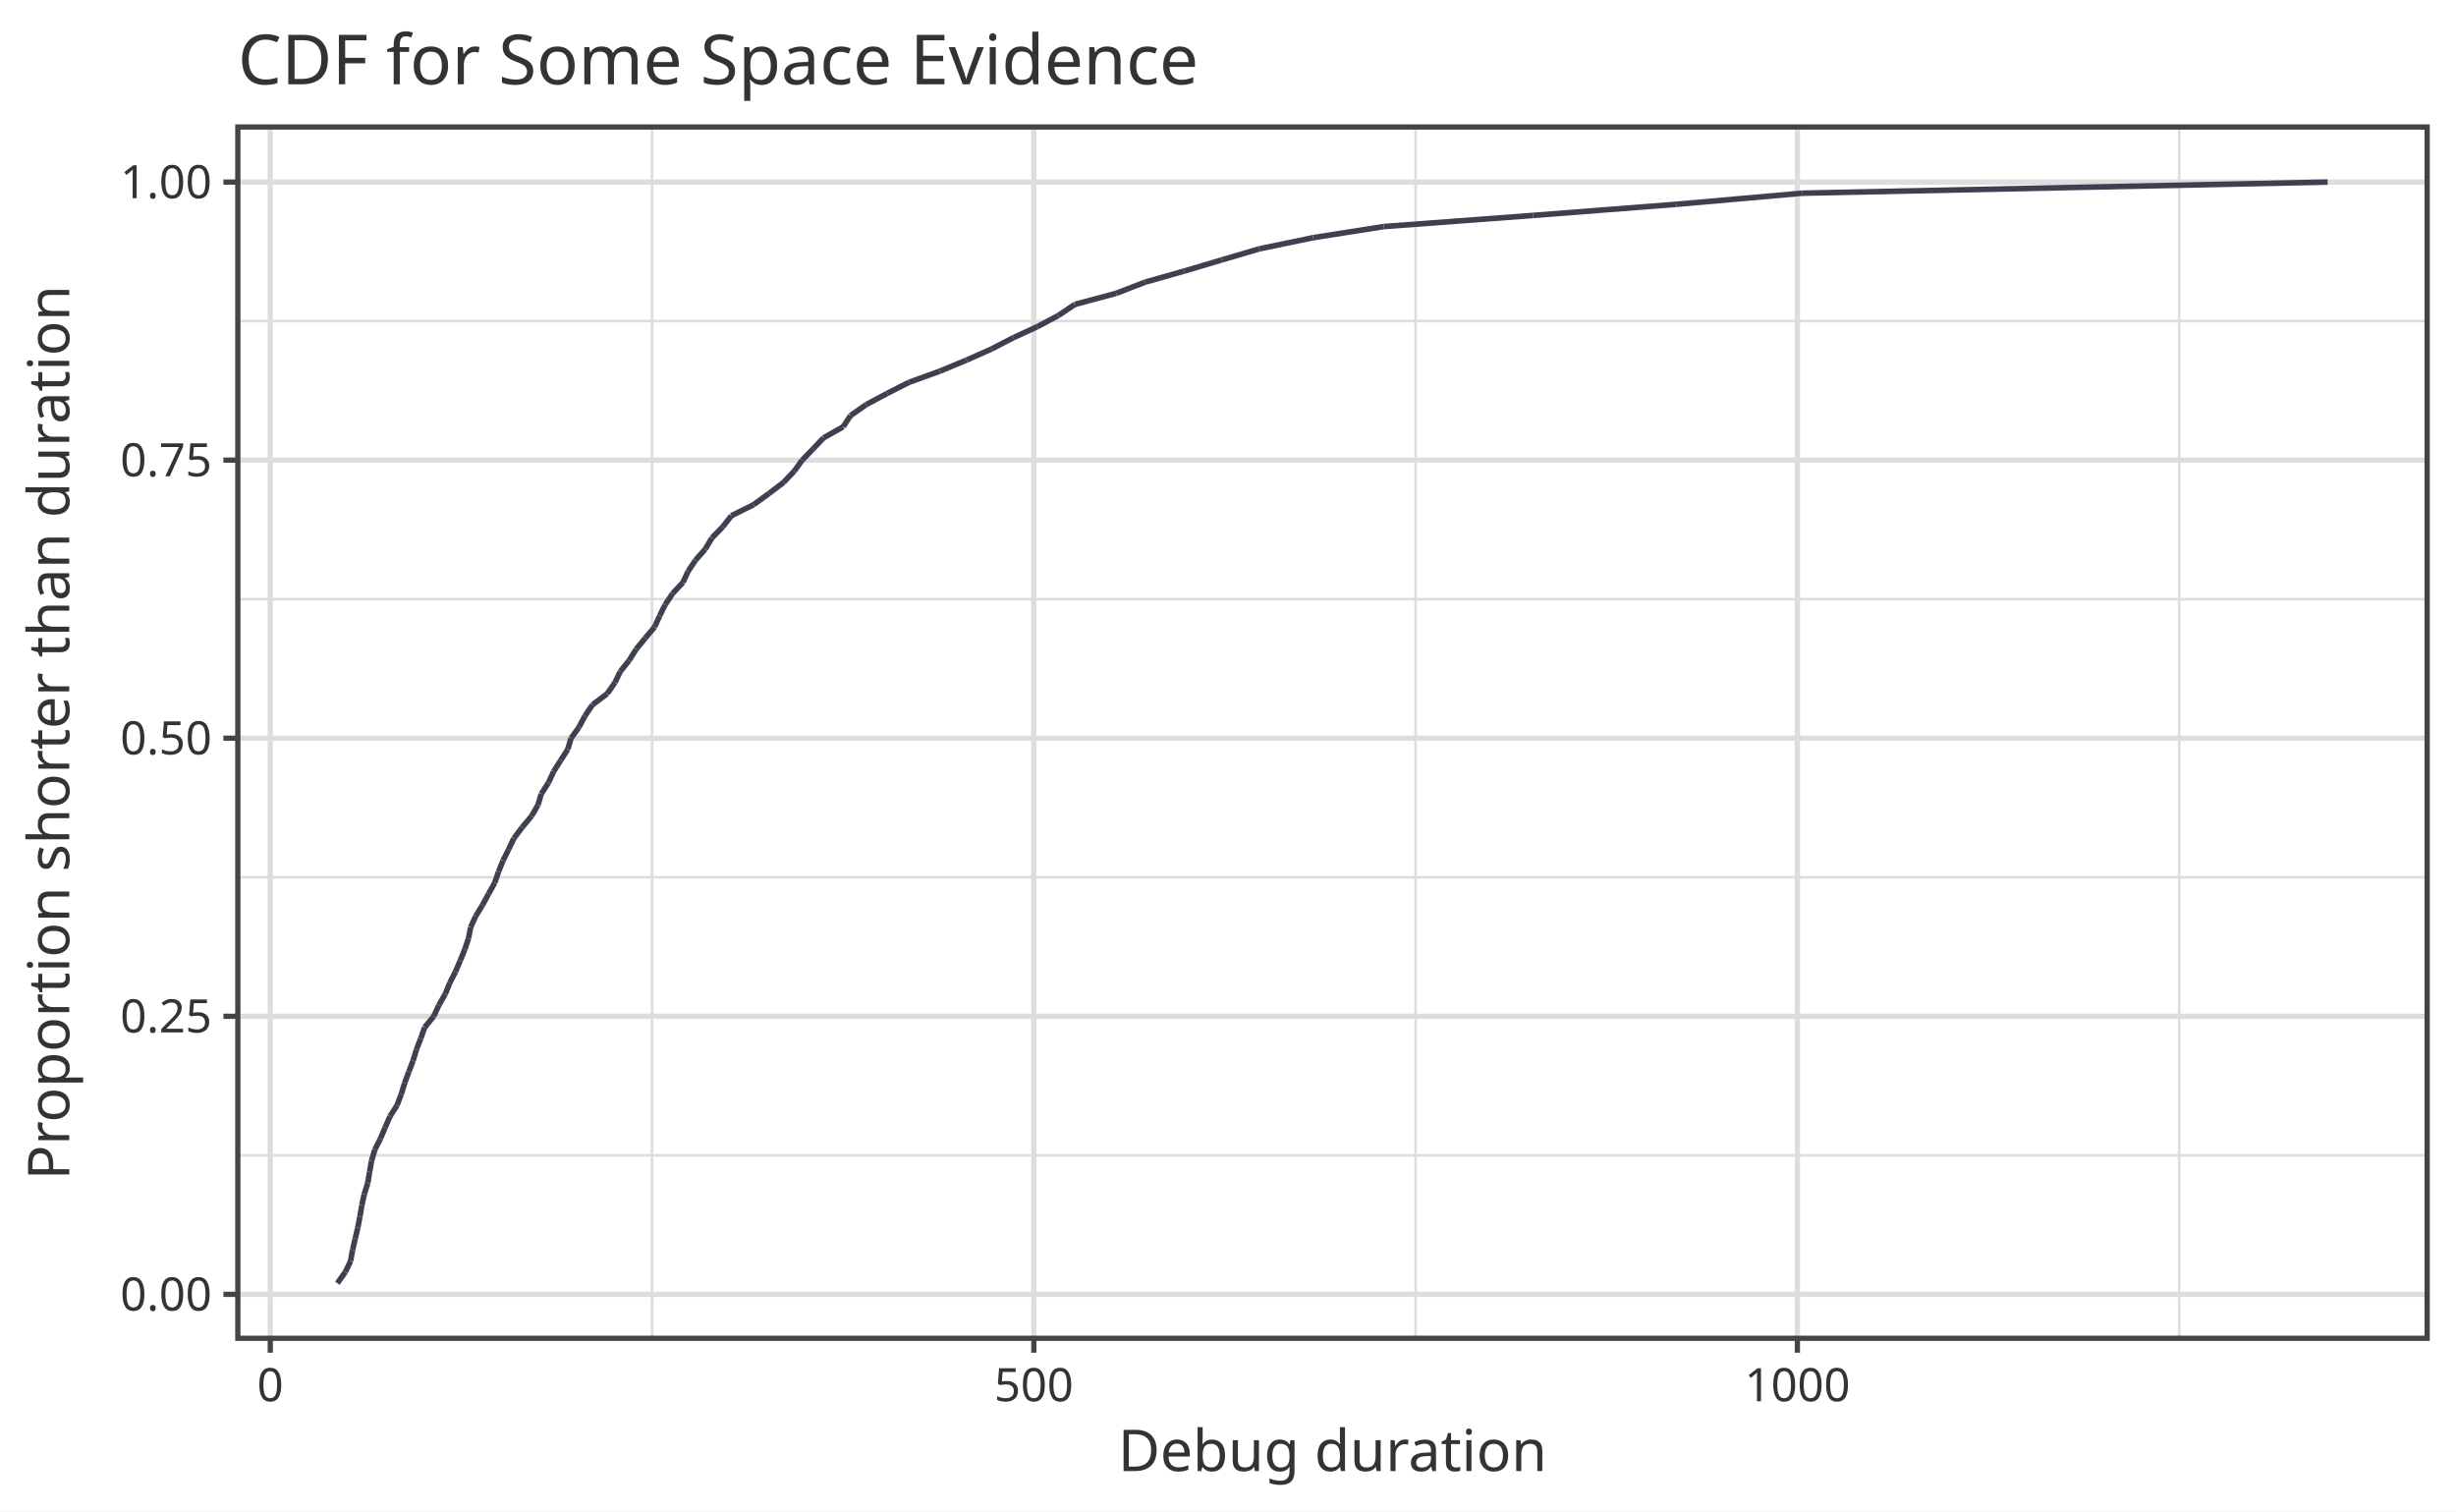
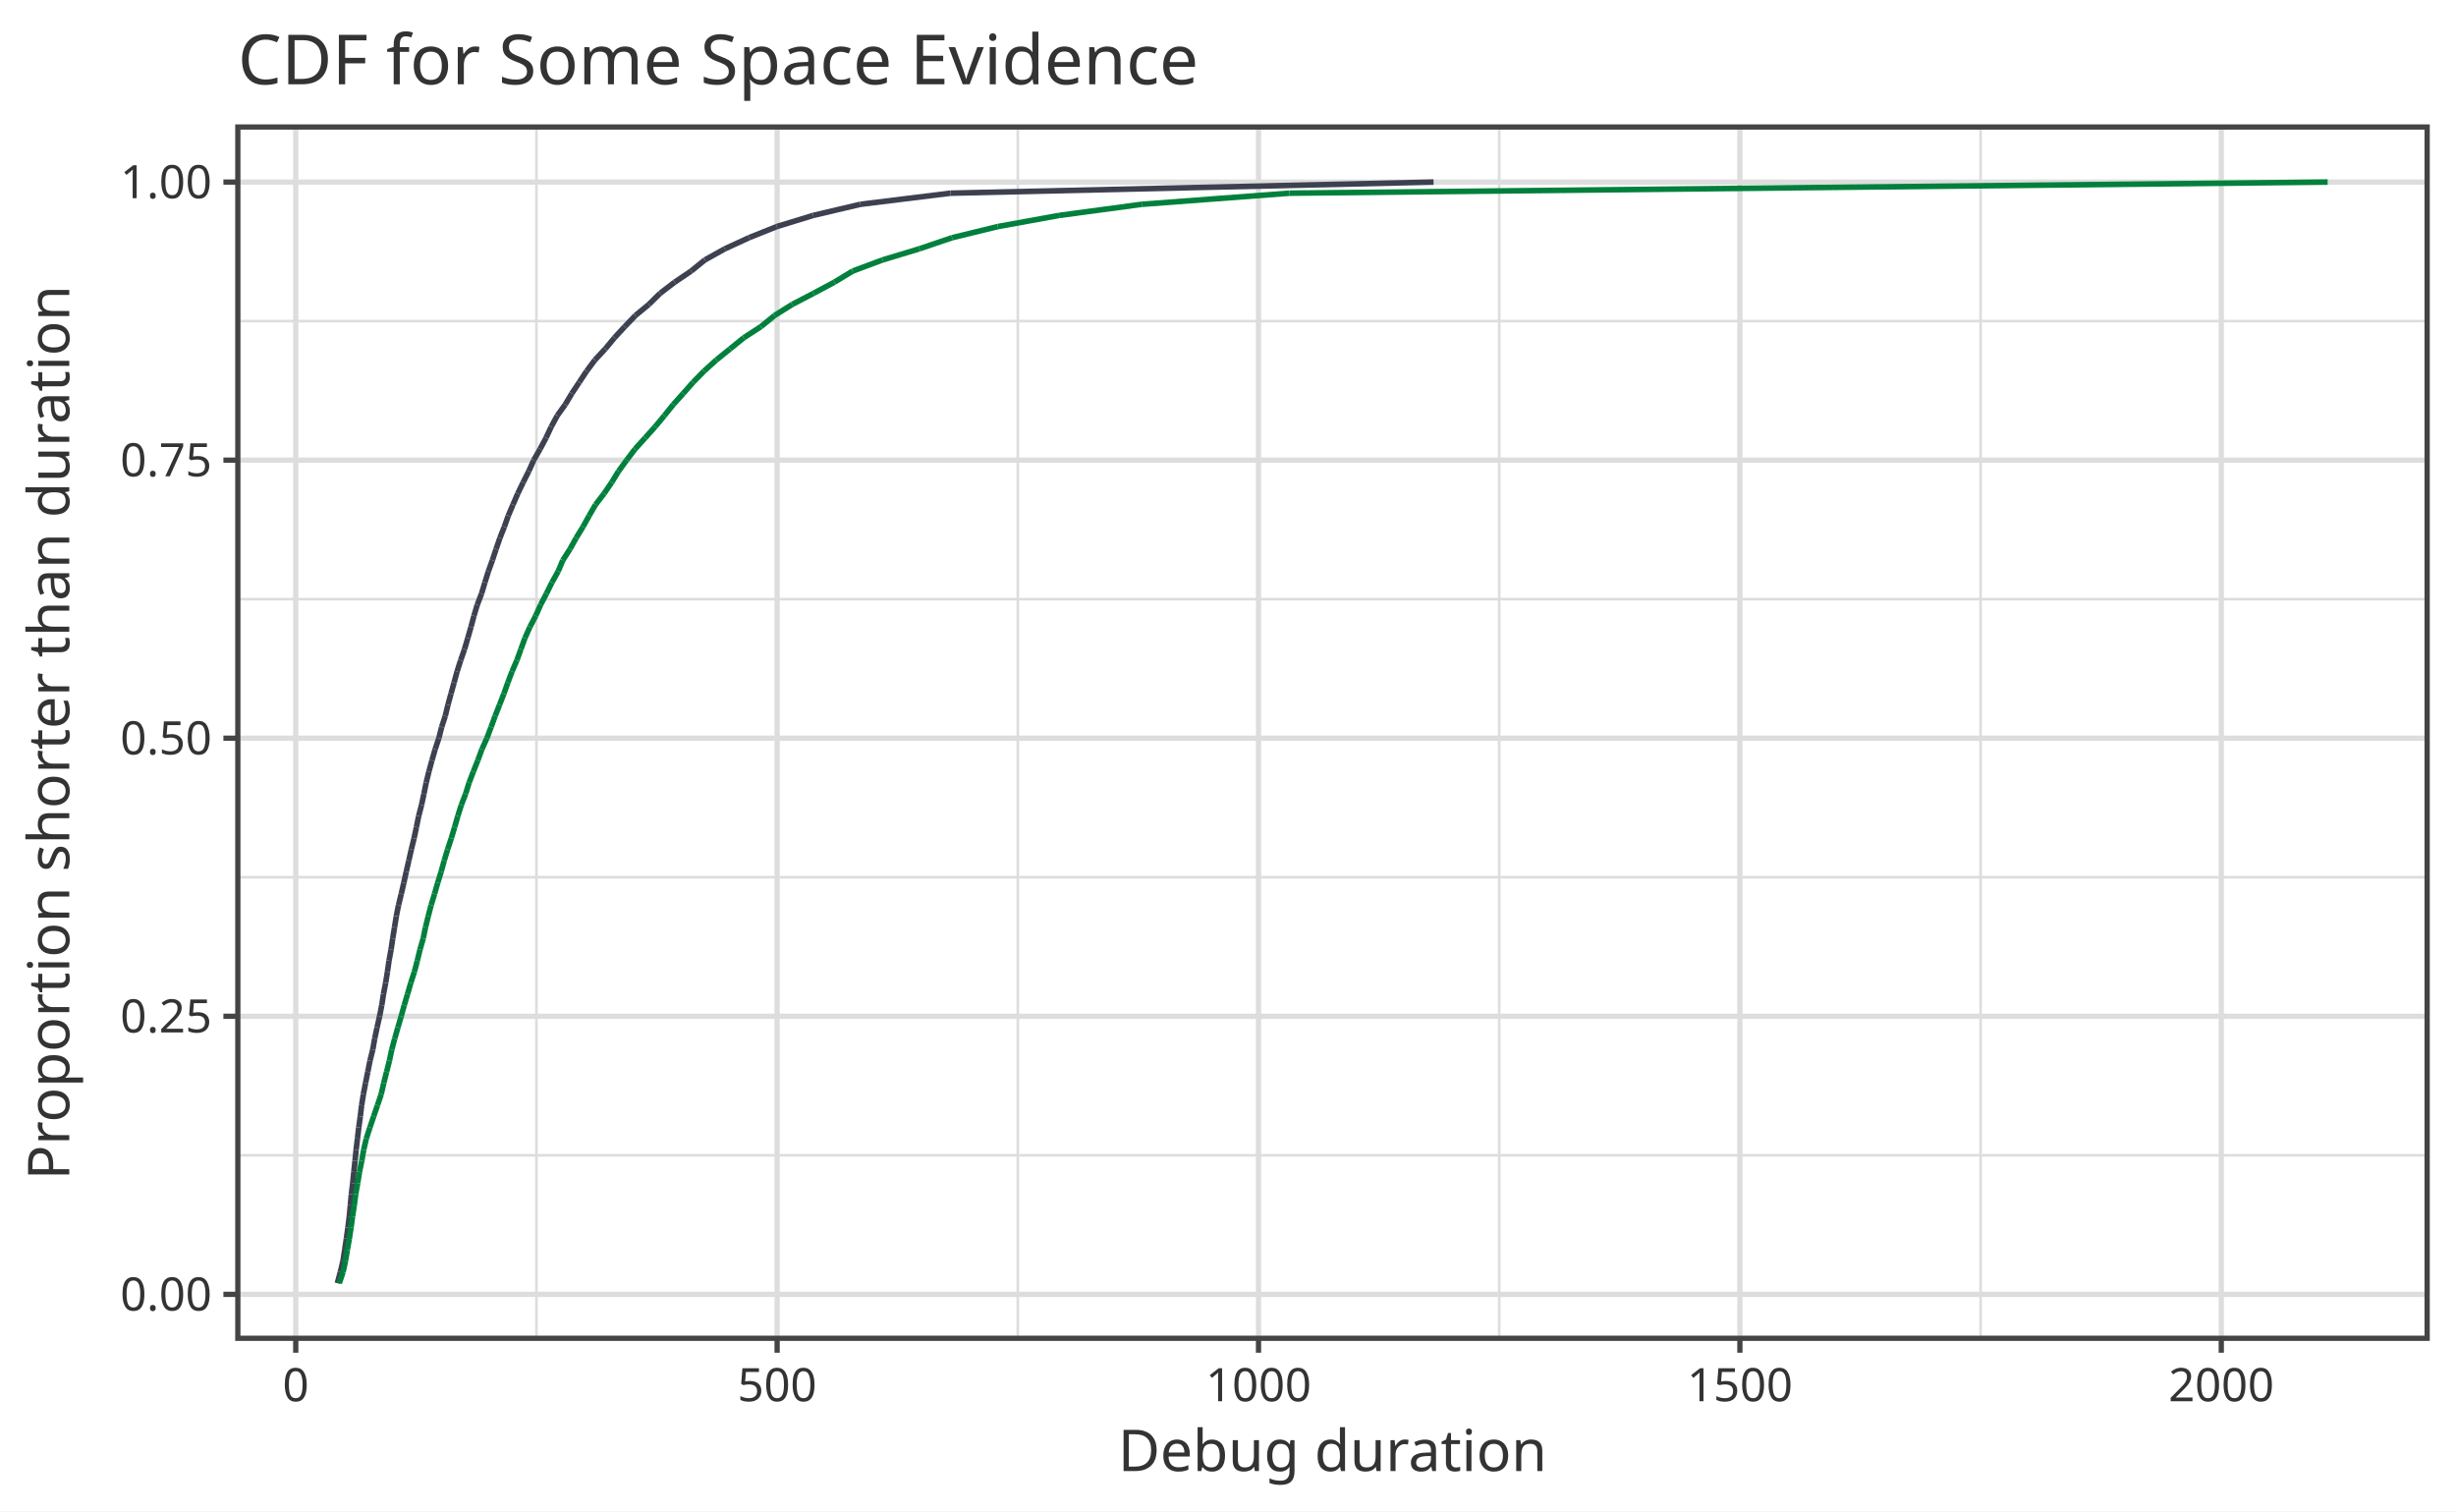
<svg xmlns="http://www.w3.org/2000/svg" width="624" height="384" viewBox="0 0 624 384">
  <rect x="0.0" y="0.0" width="624.0" height="384.0" fill="#ffffff" fill-opacity="1.0" stroke="none" />
-   <line x1="165.668" y1="32.267" x2="165.668" y2="340.0" stroke="#dddddd" stroke-width="0.667" />
-   <line x1="359.667" y1="32.267" x2="359.667" y2="340.0" stroke="#dddddd" stroke-width="0.667" />
-   <line x1="553.665" y1="32.267" x2="553.665" y2="340.0" stroke="#dddddd" stroke-width="0.667" />
-   <line x1="68.669" y1="32.267" x2="68.669" y2="340.0" stroke="#dddddd" stroke-width="1.333" />
-   <line x1="262.667" y1="32.267" x2="262.667" y2="340.0" stroke="#dddddd" stroke-width="1.333" />
-   <line x1="456.666" y1="32.267" x2="456.666" y2="340.0" stroke="#dddddd" stroke-width="1.333" />
+   <line x1="136.293" y1="32.267" x2="136.293" y2="340.0" stroke="#dddddd" stroke-width="0.667" />
+   <line x1="258.599" y1="32.267" x2="258.599" y2="340.0" stroke="#dddddd" stroke-width="0.667" />
+   <line x1="380.905" y1="32.267" x2="380.905" y2="340.0" stroke="#dddddd" stroke-width="0.667" />
+   <line x1="503.211" y1="32.267" x2="503.211" y2="340.0" stroke="#dddddd" stroke-width="0.667" />
+   <line x1="75.14" y1="32.267" x2="75.14" y2="340.0" stroke="#dddddd" stroke-width="1.333" />
+   <line x1="197.446" y1="32.267" x2="197.446" y2="340.0" stroke="#dddddd" stroke-width="1.333" />
+   <line x1="319.752" y1="32.267" x2="319.752" y2="340.0" stroke="#dddddd" stroke-width="1.333" />
+   <line x1="442.058" y1="32.267" x2="442.058" y2="340.0" stroke="#dddddd" stroke-width="1.333" />
+   <line x1="564.364" y1="32.267" x2="564.364" y2="340.0" stroke="#dddddd" stroke-width="1.333" />
  <line x1="60.427" y1="293.515" x2="616.667" y2="293.515" stroke="#dddddd" stroke-width="0.667" />
  <line x1="60.427" y1="222.869" x2="616.667" y2="222.869" stroke="#dddddd" stroke-width="0.667" />
  <line x1="60.427" y1="152.223" x2="616.667" y2="152.223" stroke="#dddddd" stroke-width="0.667" />
  <line x1="60.427" y1="81.577" x2="616.667" y2="81.577" stroke="#dddddd" stroke-width="0.667" />
  <line x1="60.427" y1="328.838" x2="616.667" y2="328.838" stroke="#dddddd" stroke-width="1.333" />
  <line x1="60.427" y1="258.192" x2="616.667" y2="258.192" stroke="#dddddd" stroke-width="1.333" />
  <line x1="60.427" y1="187.546" x2="616.667" y2="187.546" stroke="#dddddd" stroke-width="1.333" />
  <line x1="60.427" y1="116.9" x2="616.667" y2="116.9" stroke="#dddddd" stroke-width="1.333" />
  <line x1="60.427" y1="46.255" x2="616.667" y2="46.255" stroke="#dddddd" stroke-width="1.333" />
  <rect x="60.427" y="32.267" width="556.24" height="307.733" fill="#ffffff" fill-opacity="0.0" stroke="#444444" stroke-width="1.333" />
-   <line x1="68.669" y1="340.0" x2="68.669" y2="343.667" stroke="#444444" stroke-width="1.333" />
-   <text x="68.669" y="355.987" fill="#333333" font-size="11.733" font-family="sans-serif" text-anchor="middle">0</text>
-   <line x1="262.667" y1="340.0" x2="262.667" y2="343.667" stroke="#444444" stroke-width="1.333" />
-   <text x="262.667" y="355.987" fill="#333333" font-size="11.733" font-family="sans-serif" text-anchor="middle">500</text>
-   <line x1="456.666" y1="340.0" x2="456.666" y2="343.667" stroke="#444444" stroke-width="1.333" />
-   <text x="456.666" y="355.987" fill="#333333" font-size="11.733" font-family="sans-serif" text-anchor="middle">1000</text>
+   <line x1="75.14" y1="340.0" x2="75.14" y2="343.667" stroke="#444444" stroke-width="1.333" />
+   <text x="75.14" y="355.987" fill="#333333" font-size="11.733" font-family="sans-serif" text-anchor="middle">0</text>
+   <line x1="197.446" y1="340.0" x2="197.446" y2="343.667" stroke="#444444" stroke-width="1.333" />
+   <text x="197.446" y="355.987" fill="#333333" font-size="11.733" font-family="sans-serif" text-anchor="middle">500</text>
+   <line x1="319.752" y1="340.0" x2="319.752" y2="343.667" stroke="#444444" stroke-width="1.333" />
+   <text x="319.752" y="355.987" fill="#333333" font-size="11.733" font-family="sans-serif" text-anchor="middle">1000</text>
+   <line x1="442.058" y1="340.0" x2="442.058" y2="343.667" stroke="#444444" stroke-width="1.333" />
+   <text x="442.058" y="355.987" fill="#333333" font-size="11.733" font-family="sans-serif" text-anchor="middle">1500</text>
+   <line x1="564.364" y1="340.0" x2="564.364" y2="343.667" stroke="#444444" stroke-width="1.333" />
+   <text x="564.364" y="355.987" fill="#333333" font-size="11.733" font-family="sans-serif" text-anchor="middle">2000</text>
  <line x1="60.427" y1="328.838" x2="56.76" y2="328.838" stroke="#444444" stroke-width="1.333" />
  <text x="53.827" y="332.945" fill="#333333" font-size="11.733" font-family="sans-serif" text-anchor="end">0.00</text>
  <line x1="60.427" y1="258.192" x2="56.76" y2="258.192" stroke="#444444" stroke-width="1.333" />
  <text x="53.827" y="262.299" fill="#333333" font-size="11.733" font-family="sans-serif" text-anchor="end">0.25</text>
  <line x1="60.427" y1="187.546" x2="56.76" y2="187.546" stroke="#444444" stroke-width="1.333" />
  <text x="53.827" y="191.653" fill="#333333" font-size="11.733" font-family="sans-serif" text-anchor="end">0.50</text>
  <line x1="60.427" y1="116.9" x2="56.76" y2="116.9" stroke="#444444" stroke-width="1.333" />
  <text x="53.827" y="121.007" fill="#333333" font-size="11.733" font-family="sans-serif" text-anchor="end">0.75</text>
  <line x1="60.427" y1="46.255" x2="56.76" y2="46.255" stroke="#444444" stroke-width="1.333" />
  <text x="53.827" y="50.361" fill="#333333" font-size="11.733" font-family="sans-serif" text-anchor="end">1.00</text>
  <text x="60.427" y="21.413" fill="#333333" font-size="17.6" font-family="sans-serif" text-anchor="start">CDF for  Some Space Evidence</text>
  <text x="338.547" y="373.733" fill="#333333" font-size="14.667" font-family="sans-serif" text-anchor="middle">Debug duration</text>
  <text x="17.6" y="186.133" fill="#333333" font-size="14.667" font-family="sans-serif" text-anchor="middle" transform="rotate(-90.0 17.6 186.1333)">Proportion shorter than duration</text>
-   <line x1="85.71" y1="326.012" x2="87.731" y2="323.186" stroke="#3d414f" stroke-width="1.421" />
-   <line x1="87.731" y1="323.186" x2="89.08" y2="320.36" stroke="#3d414f" stroke-width="1.421" />
-   <line x1="89.08" y1="320.36" x2="89.587" y2="317.535" stroke="#3d414f" stroke-width="1.421" />
-   <line x1="89.587" y1="317.535" x2="90.242" y2="314.709" stroke="#3d414f" stroke-width="1.421" />
-   <line x1="90.242" y1="314.709" x2="90.912" y2="311.883" stroke="#3d414f" stroke-width="1.421" />
-   <line x1="90.912" y1="311.883" x2="91.453" y2="309.057" stroke="#3d414f" stroke-width="1.421" />
-   <line x1="91.453" y1="309.057" x2="91.931" y2="306.231" stroke="#3d414f" stroke-width="1.421" />
-   <line x1="91.931" y1="306.231" x2="92.538" y2="303.405" stroke="#3d414f" stroke-width="1.421" />
-   <line x1="92.538" y1="303.405" x2="93.43" y2="300.58" stroke="#3d414f" stroke-width="1.421" />
-   <line x1="93.43" y1="300.58" x2="93.907" y2="297.754" stroke="#3d414f" stroke-width="1.421" />
-   <line x1="93.907" y1="297.754" x2="94.389" y2="294.928" stroke="#3d414f" stroke-width="1.421" />
-   <line x1="94.389" y1="294.928" x2="95.225" y2="292.102" stroke="#3d414f" stroke-width="1.421" />
-   <line x1="95.225" y1="292.102" x2="96.656" y2="289.276" stroke="#3d414f" stroke-width="1.421" />
-   <line x1="96.656" y1="289.276" x2="97.849" y2="286.45" stroke="#3d414f" stroke-width="1.421" />
-   <line x1="97.849" y1="286.45" x2="99.085" y2="283.625" stroke="#3d414f" stroke-width="1.421" />
-   <line x1="99.085" y1="283.625" x2="100.879" y2="280.799" stroke="#3d414f" stroke-width="1.421" />
-   <line x1="100.879" y1="280.799" x2="101.954" y2="277.973" stroke="#3d414f" stroke-width="1.421" />
-   <line x1="101.954" y1="277.973" x2="102.811" y2="275.147" stroke="#3d414f" stroke-width="1.421" />
-   <line x1="102.811" y1="275.147" x2="103.863" y2="272.321" stroke="#3d414f" stroke-width="1.421" />
-   <line x1="103.863" y1="272.321" x2="104.941" y2="269.495" stroke="#3d414f" stroke-width="1.421" />
-   <line x1="104.941" y1="269.495" x2="105.798" y2="266.67" stroke="#3d414f" stroke-width="1.421" />
-   <line x1="105.798" y1="266.67" x2="106.898" y2="263.844" stroke="#3d414f" stroke-width="1.421" />
-   <line x1="106.898" y1="263.844" x2="107.896" y2="261.018" stroke="#3d414f" stroke-width="1.421" />
-   <line x1="107.896" y1="261.018" x2="110.198" y2="258.192" stroke="#3d414f" stroke-width="1.421" />
-   <line x1="110.198" y1="258.192" x2="111.499" y2="255.366" stroke="#3d414f" stroke-width="1.421" />
-   <line x1="111.499" y1="255.366" x2="113.126" y2="252.54" stroke="#3d414f" stroke-width="1.421" />
-   <line x1="113.126" y1="252.54" x2="114.274" y2="249.715" stroke="#3d414f" stroke-width="1.421" />
-   <line x1="114.274" y1="249.715" x2="115.718" y2="246.889" stroke="#3d414f" stroke-width="1.421" />
-   <line x1="115.718" y1="246.889" x2="116.924" y2="244.063" stroke="#3d414f" stroke-width="1.421" />
-   <line x1="116.924" y1="244.063" x2="118.081" y2="241.237" stroke="#3d414f" stroke-width="1.421" />
-   <line x1="118.081" y1="241.237" x2="119.03" y2="238.411" stroke="#3d414f" stroke-width="1.421" />
-   <line x1="119.03" y1="238.411" x2="119.576" y2="235.585" stroke="#3d414f" stroke-width="1.421" />
-   <line x1="119.576" y1="235.585" x2="120.86" y2="232.76" stroke="#3d414f" stroke-width="1.421" />
-   <line x1="120.86" y1="232.76" x2="122.594" y2="229.934" stroke="#3d414f" stroke-width="1.421" />
-   <line x1="122.594" y1="229.934" x2="124.119" y2="227.108" stroke="#3d414f" stroke-width="1.421" />
-   <line x1="124.119" y1="227.108" x2="125.697" y2="224.282" stroke="#3d414f" stroke-width="1.421" />
-   <line x1="125.697" y1="224.282" x2="126.67" y2="221.456" stroke="#3d414f" stroke-width="1.421" />
-   <line x1="126.67" y1="221.456" x2="127.808" y2="218.63" stroke="#3d414f" stroke-width="1.421" />
-   <line x1="127.808" y1="218.63" x2="129.221" y2="215.805" stroke="#3d414f" stroke-width="1.421" />
-   <line x1="129.221" y1="215.805" x2="130.569" y2="212.979" stroke="#3d414f" stroke-width="1.421" />
-   <line x1="130.569" y1="212.979" x2="132.693" y2="210.153" stroke="#3d414f" stroke-width="1.421" />
-   <line x1="132.693" y1="210.153" x2="135.052" y2="207.327" stroke="#3d414f" stroke-width="1.421" />
-   <line x1="135.052" y1="207.327" x2="136.687" y2="204.501" stroke="#3d414f" stroke-width="1.421" />
-   <line x1="136.687" y1="204.501" x2="137.522" y2="201.675" stroke="#3d414f" stroke-width="1.421" />
-   <line x1="137.522" y1="201.675" x2="139.357" y2="198.85" stroke="#3d414f" stroke-width="1.421" />
-   <line x1="139.357" y1="198.85" x2="140.651" y2="196.024" stroke="#3d414f" stroke-width="1.421" />
-   <line x1="140.651" y1="196.024" x2="142.439" y2="193.198" stroke="#3d414f" stroke-width="1.421" />
-   <line x1="142.439" y1="193.198" x2="144.254" y2="190.372" stroke="#3d414f" stroke-width="1.421" />
-   <line x1="144.254" y1="190.372" x2="145.093" y2="187.546" stroke="#3d414f" stroke-width="1.421" />
-   <line x1="145.093" y1="187.546" x2="147.12" y2="184.72" stroke="#3d414f" stroke-width="1.421" />
-   <line x1="147.12" y1="184.72" x2="148.613" y2="181.895" stroke="#3d414f" stroke-width="1.421" />
-   <line x1="148.613" y1="181.895" x2="150.52" y2="179.069" stroke="#3d414f" stroke-width="1.421" />
-   <line x1="150.52" y1="179.069" x2="154.263" y2="176.243" stroke="#3d414f" stroke-width="1.421" />
-   <line x1="154.263" y1="176.243" x2="156.238" y2="173.417" stroke="#3d414f" stroke-width="1.421" />
-   <line x1="156.238" y1="173.417" x2="157.599" y2="170.591" stroke="#3d414f" stroke-width="1.421" />
-   <line x1="157.599" y1="170.591" x2="159.866" y2="167.765" stroke="#3d414f" stroke-width="1.421" />
-   <line x1="159.866" y1="167.765" x2="161.629" y2="164.94" stroke="#3d414f" stroke-width="1.421" />
-   <line x1="161.629" y1="164.94" x2="163.941" y2="162.114" stroke="#3d414f" stroke-width="1.421" />
-   <line x1="163.941" y1="162.114" x2="166.326" y2="159.288" stroke="#3d414f" stroke-width="1.421" />
-   <line x1="166.326" y1="159.288" x2="167.597" y2="156.462" stroke="#3d414f" stroke-width="1.421" />
-   <line x1="167.597" y1="156.462" x2="168.987" y2="153.636" stroke="#3d414f" stroke-width="1.421" />
-   <line x1="168.987" y1="153.636" x2="170.87" y2="150.81" stroke="#3d414f" stroke-width="1.421" />
-   <line x1="170.87" y1="150.81" x2="173.513" y2="147.985" stroke="#3d414f" stroke-width="1.421" />
-   <line x1="173.513" y1="147.985" x2="174.825" y2="145.159" stroke="#3d414f" stroke-width="1.421" />
-   <line x1="174.825" y1="145.159" x2="176.694" y2="142.333" stroke="#3d414f" stroke-width="1.421" />
-   <line x1="176.694" y1="142.333" x2="179.19" y2="139.507" stroke="#3d414f" stroke-width="1.421" />
-   <line x1="179.19" y1="139.507" x2="180.858" y2="136.681" stroke="#3d414f" stroke-width="1.421" />
-   <line x1="180.858" y1="136.681" x2="183.615" y2="133.855" stroke="#3d414f" stroke-width="1.421" />
-   <line x1="183.615" y1="133.855" x2="185.82" y2="131.03" stroke="#3d414f" stroke-width="1.421" />
-   <line x1="185.82" y1="131.03" x2="191.49" y2="128.204" stroke="#3d414f" stroke-width="1.421" />
-   <line x1="191.49" y1="128.204" x2="195.369" y2="125.378" stroke="#3d414f" stroke-width="1.421" />
-   <line x1="195.369" y1="125.378" x2="199.088" y2="122.552" stroke="#3d414f" stroke-width="1.421" />
-   <line x1="199.088" y1="122.552" x2="201.767" y2="119.726" stroke="#3d414f" stroke-width="1.421" />
-   <line x1="201.767" y1="119.726" x2="203.813" y2="116.9" stroke="#3d414f" stroke-width="1.421" />
-   <line x1="203.813" y1="116.9" x2="206.555" y2="114.075" stroke="#3d414f" stroke-width="1.421" />
-   <line x1="206.555" y1="114.075" x2="209.232" y2="111.249" stroke="#3d414f" stroke-width="1.421" />
-   <line x1="209.232" y1="111.249" x2="214.22" y2="108.423" stroke="#3d414f" stroke-width="1.421" />
-   <line x1="214.22" y1="108.423" x2="216.075" y2="105.597" stroke="#3d414f" stroke-width="1.421" />
-   <line x1="216.075" y1="105.597" x2="220.11" y2="102.771" stroke="#3d414f" stroke-width="1.421" />
-   <line x1="220.11" y1="102.771" x2="225.407" y2="99.945" stroke="#3d414f" stroke-width="1.421" />
-   <line x1="225.407" y1="99.945" x2="230.968" y2="97.12" stroke="#3d414f" stroke-width="1.421" />
-   <line x1="230.968" y1="97.12" x2="238.793" y2="94.294" stroke="#3d414f" stroke-width="1.421" />
-   <line x1="238.793" y1="94.294" x2="245.606" y2="91.468" stroke="#3d414f" stroke-width="1.421" />
-   <line x1="245.606" y1="91.468" x2="251.963" y2="88.642" stroke="#3d414f" stroke-width="1.421" />
-   <line x1="251.963" y1="88.642" x2="257.418" y2="85.816" stroke="#3d414f" stroke-width="1.421" />
-   <line x1="257.418" y1="85.816" x2="263.562" y2="82.99" stroke="#3d414f" stroke-width="1.421" />
-   <line x1="263.562" y1="82.99" x2="268.886" y2="80.165" stroke="#3d414f" stroke-width="1.421" />
-   <line x1="268.886" y1="80.165" x2="273.09" y2="77.339" stroke="#3d414f" stroke-width="1.421" />
-   <line x1="273.09" y1="77.339" x2="283.609" y2="74.513" stroke="#3d414f" stroke-width="1.421" />
-   <line x1="283.609" y1="74.513" x2="290.929" y2="71.687" stroke="#3d414f" stroke-width="1.421" />
-   <line x1="290.929" y1="71.687" x2="300.897" y2="68.861" stroke="#3d414f" stroke-width="1.421" />
-   <line x1="300.897" y1="68.861" x2="310.406" y2="66.035" stroke="#3d414f" stroke-width="1.421" />
-   <line x1="310.406" y1="66.035" x2="320.001" y2="63.21" stroke="#3d414f" stroke-width="1.421" />
-   <line x1="320.001" y1="63.21" x2="333.621" y2="60.384" stroke="#3d414f" stroke-width="1.421" />
-   <line x1="333.621" y1="60.384" x2="351.572" y2="57.558" stroke="#3d414f" stroke-width="1.421" />
-   <line x1="351.572" y1="57.558" x2="389.47" y2="54.732" stroke="#3d414f" stroke-width="1.421" />
-   <line x1="389.47" y1="54.732" x2="425.879" y2="51.906" stroke="#3d414f" stroke-width="1.421" />
-   <line x1="425.879" y1="51.906" x2="457.974" y2="49.08" stroke="#3d414f" stroke-width="1.421" />
-   <line x1="457.974" y1="49.08" x2="591.383" y2="46.255" stroke="#3d414f" stroke-width="1.421" />
+   <line x1="85.71" y1="326.012" x2="86.473" y2="323.186" stroke="#3d414f" stroke-width="1.421" />
+   <line x1="86.473" y1="323.186" x2="87.145" y2="320.36" stroke="#3d414f" stroke-width="1.421" />
+   <line x1="87.145" y1="320.36" x2="87.577" y2="317.535" stroke="#3d414f" stroke-width="1.421" />
+   <line x1="87.577" y1="317.535" x2="88.005" y2="314.709" stroke="#3d414f" stroke-width="1.421" />
+   <line x1="88.005" y1="314.709" x2="88.399" y2="311.883" stroke="#3d414f" stroke-width="1.421" />
+   <line x1="88.399" y1="311.883" x2="88.75" y2="309.057" stroke="#3d414f" stroke-width="1.421" />
+   <line x1="88.75" y1="309.057" x2="89.016" y2="306.231" stroke="#3d414f" stroke-width="1.421" />
+   <line x1="89.016" y1="306.231" x2="89.272" y2="303.405" stroke="#3d414f" stroke-width="1.421" />
+   <line x1="89.272" y1="303.405" x2="89.62" y2="300.58" stroke="#3d414f" stroke-width="1.421" />
+   <line x1="89.62" y1="300.58" x2="89.903" y2="297.754" stroke="#3d414f" stroke-width="1.421" />
+   <line x1="89.903" y1="297.754" x2="90.206" y2="294.928" stroke="#3d414f" stroke-width="1.421" />
+   <line x1="90.206" y1="294.928" x2="90.488" y2="292.102" stroke="#3d414f" stroke-width="1.421" />
+   <line x1="90.488" y1="292.102" x2="90.817" y2="289.276" stroke="#3d414f" stroke-width="1.421" />
+   <line x1="90.817" y1="289.276" x2="91.152" y2="286.45" stroke="#3d414f" stroke-width="1.421" />
+   <line x1="91.152" y1="286.45" x2="91.545" y2="283.625" stroke="#3d414f" stroke-width="1.421" />
+   <line x1="91.545" y1="283.625" x2="91.878" y2="280.799" stroke="#3d414f" stroke-width="1.421" />
+   <line x1="91.878" y1="280.799" x2="92.333" y2="277.973" stroke="#3d414f" stroke-width="1.421" />
+   <line x1="92.333" y1="277.973" x2="92.876" y2="275.147" stroke="#3d414f" stroke-width="1.421" />
+   <line x1="92.876" y1="275.147" x2="93.441" y2="272.321" stroke="#3d414f" stroke-width="1.421" />
+   <line x1="93.441" y1="272.321" x2="94.001" y2="269.495" stroke="#3d414f" stroke-width="1.421" />
+   <line x1="94.001" y1="269.495" x2="94.709" y2="266.67" stroke="#3d414f" stroke-width="1.421" />
+   <line x1="94.709" y1="266.67" x2="95.205" y2="263.844" stroke="#3d414f" stroke-width="1.421" />
+   <line x1="95.205" y1="263.844" x2="95.81" y2="261.018" stroke="#3d414f" stroke-width="1.421" />
+   <line x1="95.81" y1="261.018" x2="96.444" y2="258.192" stroke="#3d414f" stroke-width="1.421" />
+   <line x1="96.444" y1="258.192" x2="96.994" y2="255.366" stroke="#3d414f" stroke-width="1.421" />
+   <line x1="96.994" y1="255.366" x2="97.436" y2="252.54" stroke="#3d414f" stroke-width="1.421" />
+   <line x1="97.436" y1="252.54" x2="97.981" y2="249.715" stroke="#3d414f" stroke-width="1.421" />
+   <line x1="97.981" y1="249.715" x2="98.435" y2="246.889" stroke="#3d414f" stroke-width="1.421" />
+   <line x1="98.435" y1="246.889" x2="98.841" y2="244.063" stroke="#3d414f" stroke-width="1.421" />
+   <line x1="98.841" y1="244.063" x2="99.361" y2="241.237" stroke="#3d414f" stroke-width="1.421" />
+   <line x1="99.361" y1="241.237" x2="99.78" y2="238.411" stroke="#3d414f" stroke-width="1.421" />
+   <line x1="99.78" y1="238.411" x2="100.24" y2="235.585" stroke="#3d414f" stroke-width="1.421" />
+   <line x1="100.24" y1="235.585" x2="100.692" y2="232.76" stroke="#3d414f" stroke-width="1.421" />
+   <line x1="100.692" y1="232.76" x2="101.255" y2="229.934" stroke="#3d414f" stroke-width="1.421" />
+   <line x1="101.255" y1="229.934" x2="101.948" y2="227.108" stroke="#3d414f" stroke-width="1.421" />
+   <line x1="101.948" y1="227.108" x2="102.599" y2="224.282" stroke="#3d414f" stroke-width="1.421" />
+   <line x1="102.599" y1="224.282" x2="103.217" y2="221.456" stroke="#3d414f" stroke-width="1.421" />
+   <line x1="103.217" y1="221.456" x2="103.867" y2="218.63" stroke="#3d414f" stroke-width="1.421" />
+   <line x1="103.867" y1="218.63" x2="104.507" y2="215.805" stroke="#3d414f" stroke-width="1.421" />
+   <line x1="104.507" y1="215.805" x2="105.2" y2="212.979" stroke="#3d414f" stroke-width="1.421" />
+   <line x1="105.2" y1="212.979" x2="105.803" y2="210.153" stroke="#3d414f" stroke-width="1.421" />
+   <line x1="105.803" y1="210.153" x2="106.373" y2="207.327" stroke="#3d414f" stroke-width="1.421" />
+   <line x1="106.373" y1="207.327" x2="107.101" y2="204.501" stroke="#3d414f" stroke-width="1.421" />
+   <line x1="107.101" y1="204.501" x2="107.71" y2="201.675" stroke="#3d414f" stroke-width="1.421" />
+   <line x1="107.71" y1="201.675" x2="108.28" y2="198.85" stroke="#3d414f" stroke-width="1.421" />
+   <line x1="108.28" y1="198.85" x2="108.97" y2="196.024" stroke="#3d414f" stroke-width="1.421" />
+   <line x1="108.97" y1="196.024" x2="109.735" y2="193.198" stroke="#3d414f" stroke-width="1.421" />
+   <line x1="109.735" y1="193.198" x2="110.553" y2="190.372" stroke="#3d414f" stroke-width="1.421" />
+   <line x1="110.553" y1="190.372" x2="111.499" y2="187.546" stroke="#3d414f" stroke-width="1.421" />
+   <line x1="111.499" y1="187.546" x2="112.209" y2="184.72" stroke="#3d414f" stroke-width="1.421" />
+   <line x1="112.209" y1="184.72" x2="113.131" y2="181.895" stroke="#3d414f" stroke-width="1.421" />
+   <line x1="113.131" y1="181.895" x2="113.809" y2="179.069" stroke="#3d414f" stroke-width="1.421" />
+   <line x1="113.809" y1="179.069" x2="114.583" y2="176.243" stroke="#3d414f" stroke-width="1.421" />
+   <line x1="114.583" y1="176.243" x2="115.369" y2="173.417" stroke="#3d414f" stroke-width="1.421" />
+   <line x1="115.369" y1="173.417" x2="116.131" y2="170.591" stroke="#3d414f" stroke-width="1.421" />
+   <line x1="116.131" y1="170.591" x2="117.037" y2="167.765" stroke="#3d414f" stroke-width="1.421" />
+   <line x1="117.037" y1="167.765" x2="118.021" y2="164.94" stroke="#3d414f" stroke-width="1.421" />
+   <line x1="118.021" y1="164.94" x2="118.852" y2="162.114" stroke="#3d414f" stroke-width="1.421" />
+   <line x1="118.852" y1="162.114" x2="119.662" y2="159.288" stroke="#3d414f" stroke-width="1.421" />
+   <line x1="119.662" y1="159.288" x2="120.421" y2="156.462" stroke="#3d414f" stroke-width="1.421" />
+   <line x1="120.421" y1="156.462" x2="121.268" y2="153.636" stroke="#3d414f" stroke-width="1.421" />
+   <line x1="121.268" y1="153.636" x2="122.349" y2="150.81" stroke="#3d414f" stroke-width="1.421" />
+   <line x1="122.349" y1="150.81" x2="123.196" y2="147.985" stroke="#3d414f" stroke-width="1.421" />
+   <line x1="123.196" y1="147.985" x2="124.08" y2="145.159" stroke="#3d414f" stroke-width="1.421" />
+   <line x1="124.08" y1="145.159" x2="125.099" y2="142.333" stroke="#3d414f" stroke-width="1.421" />
+   <line x1="125.099" y1="142.333" x2="126.038" y2="139.507" stroke="#3d414f" stroke-width="1.421" />
+   <line x1="126.038" y1="139.507" x2="127.014" y2="136.681" stroke="#3d414f" stroke-width="1.421" />
+   <line x1="127.014" y1="136.681" x2="128.128" y2="133.855" stroke="#3d414f" stroke-width="1.421" />
+   <line x1="128.128" y1="133.855" x2="129.133" y2="131.03" stroke="#3d414f" stroke-width="1.421" />
+   <line x1="129.133" y1="131.03" x2="130.334" y2="128.204" stroke="#3d414f" stroke-width="1.421" />
+   <line x1="130.334" y1="128.204" x2="131.559" y2="125.378" stroke="#3d414f" stroke-width="1.421" />
+   <line x1="131.559" y1="125.378" x2="132.915" y2="122.552" stroke="#3d414f" stroke-width="1.421" />
+   <line x1="132.915" y1="122.552" x2="134.341" y2="119.726" stroke="#3d414f" stroke-width="1.421" />
+   <line x1="134.341" y1="119.726" x2="135.615" y2="116.9" stroke="#3d414f" stroke-width="1.421" />
+   <line x1="135.615" y1="116.9" x2="137.222" y2="114.075" stroke="#3d414f" stroke-width="1.421" />
+   <line x1="137.222" y1="114.075" x2="138.731" y2="111.249" stroke="#3d414f" stroke-width="1.421" />
+   <line x1="138.731" y1="111.249" x2="140.049" y2="108.423" stroke="#3d414f" stroke-width="1.421" />
+   <line x1="140.049" y1="108.423" x2="141.584" y2="105.597" stroke="#3d414f" stroke-width="1.421" />
+   <line x1="141.584" y1="105.597" x2="143.61" y2="102.771" stroke="#3d414f" stroke-width="1.421" />
+   <line x1="143.61" y1="102.771" x2="145.298" y2="99.945" stroke="#3d414f" stroke-width="1.421" />
+   <line x1="145.298" y1="99.945" x2="147.17" y2="97.12" stroke="#3d414f" stroke-width="1.421" />
+   <line x1="147.17" y1="97.12" x2="149.036" y2="94.294" stroke="#3d414f" stroke-width="1.421" />
+   <line x1="149.036" y1="94.294" x2="151.139" y2="91.468" stroke="#3d414f" stroke-width="1.421" />
+   <line x1="151.139" y1="91.468" x2="153.772" y2="88.642" stroke="#3d414f" stroke-width="1.421" />
+   <line x1="153.772" y1="88.642" x2="156.117" y2="85.816" stroke="#3d414f" stroke-width="1.421" />
+   <line x1="156.117" y1="85.816" x2="158.72" y2="82.99" stroke="#3d414f" stroke-width="1.421" />
+   <line x1="158.72" y1="82.99" x2="161.43" y2="80.165" stroke="#3d414f" stroke-width="1.421" />
+   <line x1="161.43" y1="80.165" x2="164.851" y2="77.339" stroke="#3d414f" stroke-width="1.421" />
+   <line x1="164.851" y1="77.339" x2="167.718" y2="74.513" stroke="#3d414f" stroke-width="1.421" />
+   <line x1="167.718" y1="74.513" x2="171.421" y2="71.687" stroke="#3d414f" stroke-width="1.421" />
+   <line x1="171.421" y1="71.687" x2="175.612" y2="68.861" stroke="#3d414f" stroke-width="1.421" />
+   <line x1="175.612" y1="68.861" x2="179.092" y2="66.035" stroke="#3d414f" stroke-width="1.421" />
+   <line x1="179.092" y1="66.035" x2="184.176" y2="63.21" stroke="#3d414f" stroke-width="1.421" />
+   <line x1="184.176" y1="63.21" x2="190.317" y2="60.384" stroke="#3d414f" stroke-width="1.421" />
+   <line x1="190.317" y1="60.384" x2="197.365" y2="57.558" stroke="#3d414f" stroke-width="1.421" />
+   <line x1="197.365" y1="57.558" x2="206.599" y2="54.732" stroke="#3d414f" stroke-width="1.421" />
+   <line x1="206.599" y1="54.732" x2="218.594" y2="51.906" stroke="#3d414f" stroke-width="1.421" />
+   <line x1="218.594" y1="51.906" x2="241.469" y2="49.08" stroke="#3d414f" stroke-width="1.421" />
+   <line x1="241.469" y1="49.08" x2="364.22" y2="46.255" stroke="#3d414f" stroke-width="1.421" />
+   <line x1="86.201" y1="326.012" x2="87.158" y2="323.186" stroke="#00803c" stroke-width="1.421" />
+   <line x1="87.158" y1="323.186" x2="87.771" y2="320.36" stroke="#00803c" stroke-width="1.421" />
+   <line x1="87.771" y1="320.36" x2="88.245" y2="317.535" stroke="#00803c" stroke-width="1.421" />
+   <line x1="88.245" y1="317.535" x2="88.747" y2="314.709" stroke="#00803c" stroke-width="1.421" />
+   <line x1="88.747" y1="314.709" x2="89.182" y2="311.883" stroke="#00803c" stroke-width="1.421" />
+   <line x1="89.182" y1="311.883" x2="89.564" y2="309.057" stroke="#00803c" stroke-width="1.421" />
+   <line x1="89.564" y1="309.057" x2="90.001" y2="306.231" stroke="#00803c" stroke-width="1.421" />
+   <line x1="90.001" y1="306.231" x2="90.361" y2="303.405" stroke="#00803c" stroke-width="1.421" />
+   <line x1="90.361" y1="303.405" x2="90.87" y2="300.58" stroke="#00803c" stroke-width="1.421" />
+   <line x1="90.87" y1="300.58" x2="91.33" y2="297.754" stroke="#00803c" stroke-width="1.421" />
+   <line x1="91.33" y1="297.754" x2="91.905" y2="294.928" stroke="#00803c" stroke-width="1.421" />
+   <line x1="91.905" y1="294.928" x2="92.406" y2="292.102" stroke="#00803c" stroke-width="1.421" />
+   <line x1="92.406" y1="292.102" x2="93.065" y2="289.276" stroke="#00803c" stroke-width="1.421" />
+   <line x1="93.065" y1="289.276" x2="93.982" y2="286.45" stroke="#00803c" stroke-width="1.421" />
+   <line x1="93.982" y1="286.45" x2="94.934" y2="283.625" stroke="#00803c" stroke-width="1.421" />
+   <line x1="94.934" y1="283.625" x2="95.91" y2="280.799" stroke="#00803c" stroke-width="1.421" />
+   <line x1="95.91" y1="280.799" x2="96.857" y2="277.973" stroke="#00803c" stroke-width="1.421" />
+   <line x1="96.857" y1="277.973" x2="97.508" y2="275.147" stroke="#00803c" stroke-width="1.421" />
+   <line x1="97.508" y1="275.147" x2="98.217" y2="272.321" stroke="#00803c" stroke-width="1.421" />
+   <line x1="98.217" y1="272.321" x2="98.941" y2="269.495" stroke="#00803c" stroke-width="1.421" />
+   <line x1="98.941" y1="269.495" x2="99.532" y2="266.67" stroke="#00803c" stroke-width="1.421" />
+   <line x1="99.532" y1="266.67" x2="100.291" y2="263.844" stroke="#00803c" stroke-width="1.421" />
+   <line x1="100.291" y1="263.844" x2="101.103" y2="261.018" stroke="#00803c" stroke-width="1.421" />
+   <line x1="101.103" y1="261.018" x2="101.929" y2="258.192" stroke="#00803c" stroke-width="1.421" />
+   <line x1="101.929" y1="258.192" x2="102.706" y2="255.366" stroke="#00803c" stroke-width="1.421" />
+   <line x1="102.706" y1="255.366" x2="103.553" y2="252.54" stroke="#00803c" stroke-width="1.421" />
+   <line x1="103.553" y1="252.54" x2="104.362" y2="249.715" stroke="#00803c" stroke-width="1.421" />
+   <line x1="104.362" y1="249.715" x2="105.286" y2="246.889" stroke="#00803c" stroke-width="1.421" />
+   <line x1="105.286" y1="246.889" x2="106.024" y2="244.063" stroke="#00803c" stroke-width="1.421" />
+   <line x1="106.024" y1="244.063" x2="106.713" y2="241.237" stroke="#00803c" stroke-width="1.421" />
+   <line x1="106.713" y1="241.237" x2="107.525" y2="238.411" stroke="#00803c" stroke-width="1.421" />
+   <line x1="107.525" y1="238.411" x2="108.11" y2="235.585" stroke="#00803c" stroke-width="1.421" />
+   <line x1="108.11" y1="235.585" x2="108.803" y2="232.76" stroke="#00803c" stroke-width="1.421" />
+   <line x1="108.803" y1="232.76" x2="109.546" y2="229.934" stroke="#00803c" stroke-width="1.421" />
+   <line x1="109.546" y1="229.934" x2="110.402" y2="227.108" stroke="#00803c" stroke-width="1.421" />
+   <line x1="110.402" y1="227.108" x2="111.208" y2="224.282" stroke="#00803c" stroke-width="1.421" />
+   <line x1="111.208" y1="224.282" x2="112.087" y2="221.456" stroke="#00803c" stroke-width="1.421" />
+   <line x1="112.087" y1="221.456" x2="112.863" y2="218.63" stroke="#00803c" stroke-width="1.421" />
+   <line x1="112.863" y1="218.63" x2="113.725" y2="215.805" stroke="#00803c" stroke-width="1.421" />
+   <line x1="113.725" y1="215.805" x2="114.658" y2="212.979" stroke="#00803c" stroke-width="1.421" />
+   <line x1="114.658" y1="212.979" x2="115.505" y2="210.153" stroke="#00803c" stroke-width="1.421" />
+   <line x1="115.505" y1="210.153" x2="116.318" y2="207.327" stroke="#00803c" stroke-width="1.421" />
+   <line x1="116.318" y1="207.327" x2="117.205" y2="204.501" stroke="#00803c" stroke-width="1.421" />
+   <line x1="117.205" y1="204.501" x2="118.303" y2="201.675" stroke="#00803c" stroke-width="1.421" />
+   <line x1="118.303" y1="201.675" x2="119.189" y2="198.85" stroke="#00803c" stroke-width="1.421" />
+   <line x1="119.189" y1="198.85" x2="120.263" y2="196.024" stroke="#00803c" stroke-width="1.421" />
+   <line x1="120.263" y1="196.024" x2="121.393" y2="193.198" stroke="#00803c" stroke-width="1.421" />
+   <line x1="121.393" y1="193.198" x2="122.427" y2="190.372" stroke="#00803c" stroke-width="1.421" />
+   <line x1="122.427" y1="190.372" x2="123.703" y2="187.546" stroke="#00803c" stroke-width="1.421" />
+   <line x1="123.703" y1="187.546" x2="124.768" y2="184.72" stroke="#00803c" stroke-width="1.421" />
+   <line x1="124.768" y1="184.72" x2="125.805" y2="181.895" stroke="#00803c" stroke-width="1.421" />
+   <line x1="125.805" y1="181.895" x2="126.915" y2="179.069" stroke="#00803c" stroke-width="1.421" />
+   <line x1="126.915" y1="179.069" x2="128.022" y2="176.243" stroke="#00803c" stroke-width="1.421" />
+   <line x1="128.022" y1="176.243" x2="129.03" y2="173.417" stroke="#00803c" stroke-width="1.421" />
+   <line x1="129.03" y1="173.417" x2="130.094" y2="170.591" stroke="#00803c" stroke-width="1.421" />
+   <line x1="130.094" y1="170.591" x2="131.319" y2="167.765" stroke="#00803c" stroke-width="1.421" />
+   <line x1="131.319" y1="167.765" x2="132.347" y2="164.94" stroke="#00803c" stroke-width="1.421" />
+   <line x1="132.347" y1="164.94" x2="133.369" y2="162.114" stroke="#00803c" stroke-width="1.421" />
+   <line x1="133.369" y1="162.114" x2="134.632" y2="159.288" stroke="#00803c" stroke-width="1.421" />
+   <line x1="134.632" y1="159.288" x2="136.101" y2="156.462" stroke="#00803c" stroke-width="1.421" />
+   <line x1="136.101" y1="156.462" x2="137.363" y2="153.636" stroke="#00803c" stroke-width="1.421" />
+   <line x1="137.363" y1="153.636" x2="138.836" y2="150.81" stroke="#00803c" stroke-width="1.421" />
+   <line x1="138.836" y1="150.81" x2="140.23" y2="147.985" stroke="#00803c" stroke-width="1.421" />
+   <line x1="140.23" y1="147.985" x2="141.813" y2="145.159" stroke="#00803c" stroke-width="1.421" />
+   <line x1="141.813" y1="145.159" x2="142.993" y2="142.333" stroke="#00803c" stroke-width="1.421" />
+   <line x1="142.993" y1="142.333" x2="144.813" y2="139.507" stroke="#00803c" stroke-width="1.421" />
+   <line x1="144.813" y1="139.507" x2="146.378" y2="136.681" stroke="#00803c" stroke-width="1.421" />
+   <line x1="146.378" y1="136.681" x2="148.111" y2="133.855" stroke="#00803c" stroke-width="1.421" />
+   <line x1="148.111" y1="133.855" x2="149.676" y2="131.03" stroke="#00803c" stroke-width="1.421" />
+   <line x1="149.676" y1="131.03" x2="151.312" y2="128.204" stroke="#00803c" stroke-width="1.421" />
+   <line x1="151.312" y1="128.204" x2="153.489" y2="125.378" stroke="#00803c" stroke-width="1.421" />
+   <line x1="153.489" y1="125.378" x2="155.417" y2="122.552" stroke="#00803c" stroke-width="1.421" />
+   <line x1="155.417" y1="122.552" x2="157.149" y2="119.726" stroke="#00803c" stroke-width="1.421" />
+   <line x1="157.149" y1="119.726" x2="159.21" y2="116.9" stroke="#00803c" stroke-width="1.421" />
+   <line x1="159.21" y1="116.9" x2="161.349" y2="114.075" stroke="#00803c" stroke-width="1.421" />
+   <line x1="161.349" y1="114.075" x2="163.913" y2="111.249" stroke="#00803c" stroke-width="1.421" />
+   <line x1="163.913" y1="111.249" x2="166.446" y2="108.423" stroke="#00803c" stroke-width="1.421" />
+   <line x1="166.446" y1="108.423" x2="168.788" y2="105.597" stroke="#00803c" stroke-width="1.421" />
+   <line x1="168.788" y1="105.597" x2="171.057" y2="102.771" stroke="#00803c" stroke-width="1.421" />
+   <line x1="171.057" y1="102.771" x2="173.598" y2="99.945" stroke="#00803c" stroke-width="1.421" />
+   <line x1="173.598" y1="99.945" x2="176.086" y2="97.12" stroke="#00803c" stroke-width="1.421" />
+   <line x1="176.086" y1="97.12" x2="178.857" y2="94.294" stroke="#00803c" stroke-width="1.421" />
+   <line x1="178.857" y1="94.294" x2="181.978" y2="91.468" stroke="#00803c" stroke-width="1.421" />
+   <line x1="181.978" y1="91.468" x2="185.482" y2="88.642" stroke="#00803c" stroke-width="1.421" />
+   <line x1="185.482" y1="88.642" x2="188.966" y2="85.816" stroke="#00803c" stroke-width="1.421" />
+   <line x1="188.966" y1="85.816" x2="193.323" y2="82.99" stroke="#00803c" stroke-width="1.421" />
+   <line x1="193.323" y1="82.99" x2="196.777" y2="80.165" stroke="#00803c" stroke-width="1.421" />
+   <line x1="196.777" y1="80.165" x2="201.281" y2="77.339" stroke="#00803c" stroke-width="1.421" />
+   <line x1="201.281" y1="77.339" x2="206.716" y2="74.513" stroke="#00803c" stroke-width="1.421" />
+   <line x1="206.716" y1="74.513" x2="211.992" y2="71.687" stroke="#00803c" stroke-width="1.421" />
+   <line x1="211.992" y1="71.687" x2="216.654" y2="68.861" stroke="#00803c" stroke-width="1.421" />
+   <line x1="216.654" y1="68.861" x2="224.237" y2="66.035" stroke="#00803c" stroke-width="1.421" />
+   <line x1="224.237" y1="66.035" x2="233.583" y2="63.21" stroke="#00803c" stroke-width="1.421" />
+   <line x1="233.583" y1="63.21" x2="241.916" y2="60.384" stroke="#00803c" stroke-width="1.421" />
+   <line x1="241.916" y1="60.384" x2="253.514" y2="57.558" stroke="#00803c" stroke-width="1.421" />
+   <line x1="253.514" y1="57.558" x2="269.081" y2="54.732" stroke="#00803c" stroke-width="1.421" />
+   <line x1="269.081" y1="54.732" x2="290.084" y2="51.906" stroke="#00803c" stroke-width="1.421" />
+   <line x1="290.084" y1="51.906" x2="327.641" y2="49.08" stroke="#00803c" stroke-width="1.421" />
+   <line x1="327.641" y1="49.08" x2="591.383" y2="46.255" stroke="#00803c" stroke-width="1.421" />
</svg>
